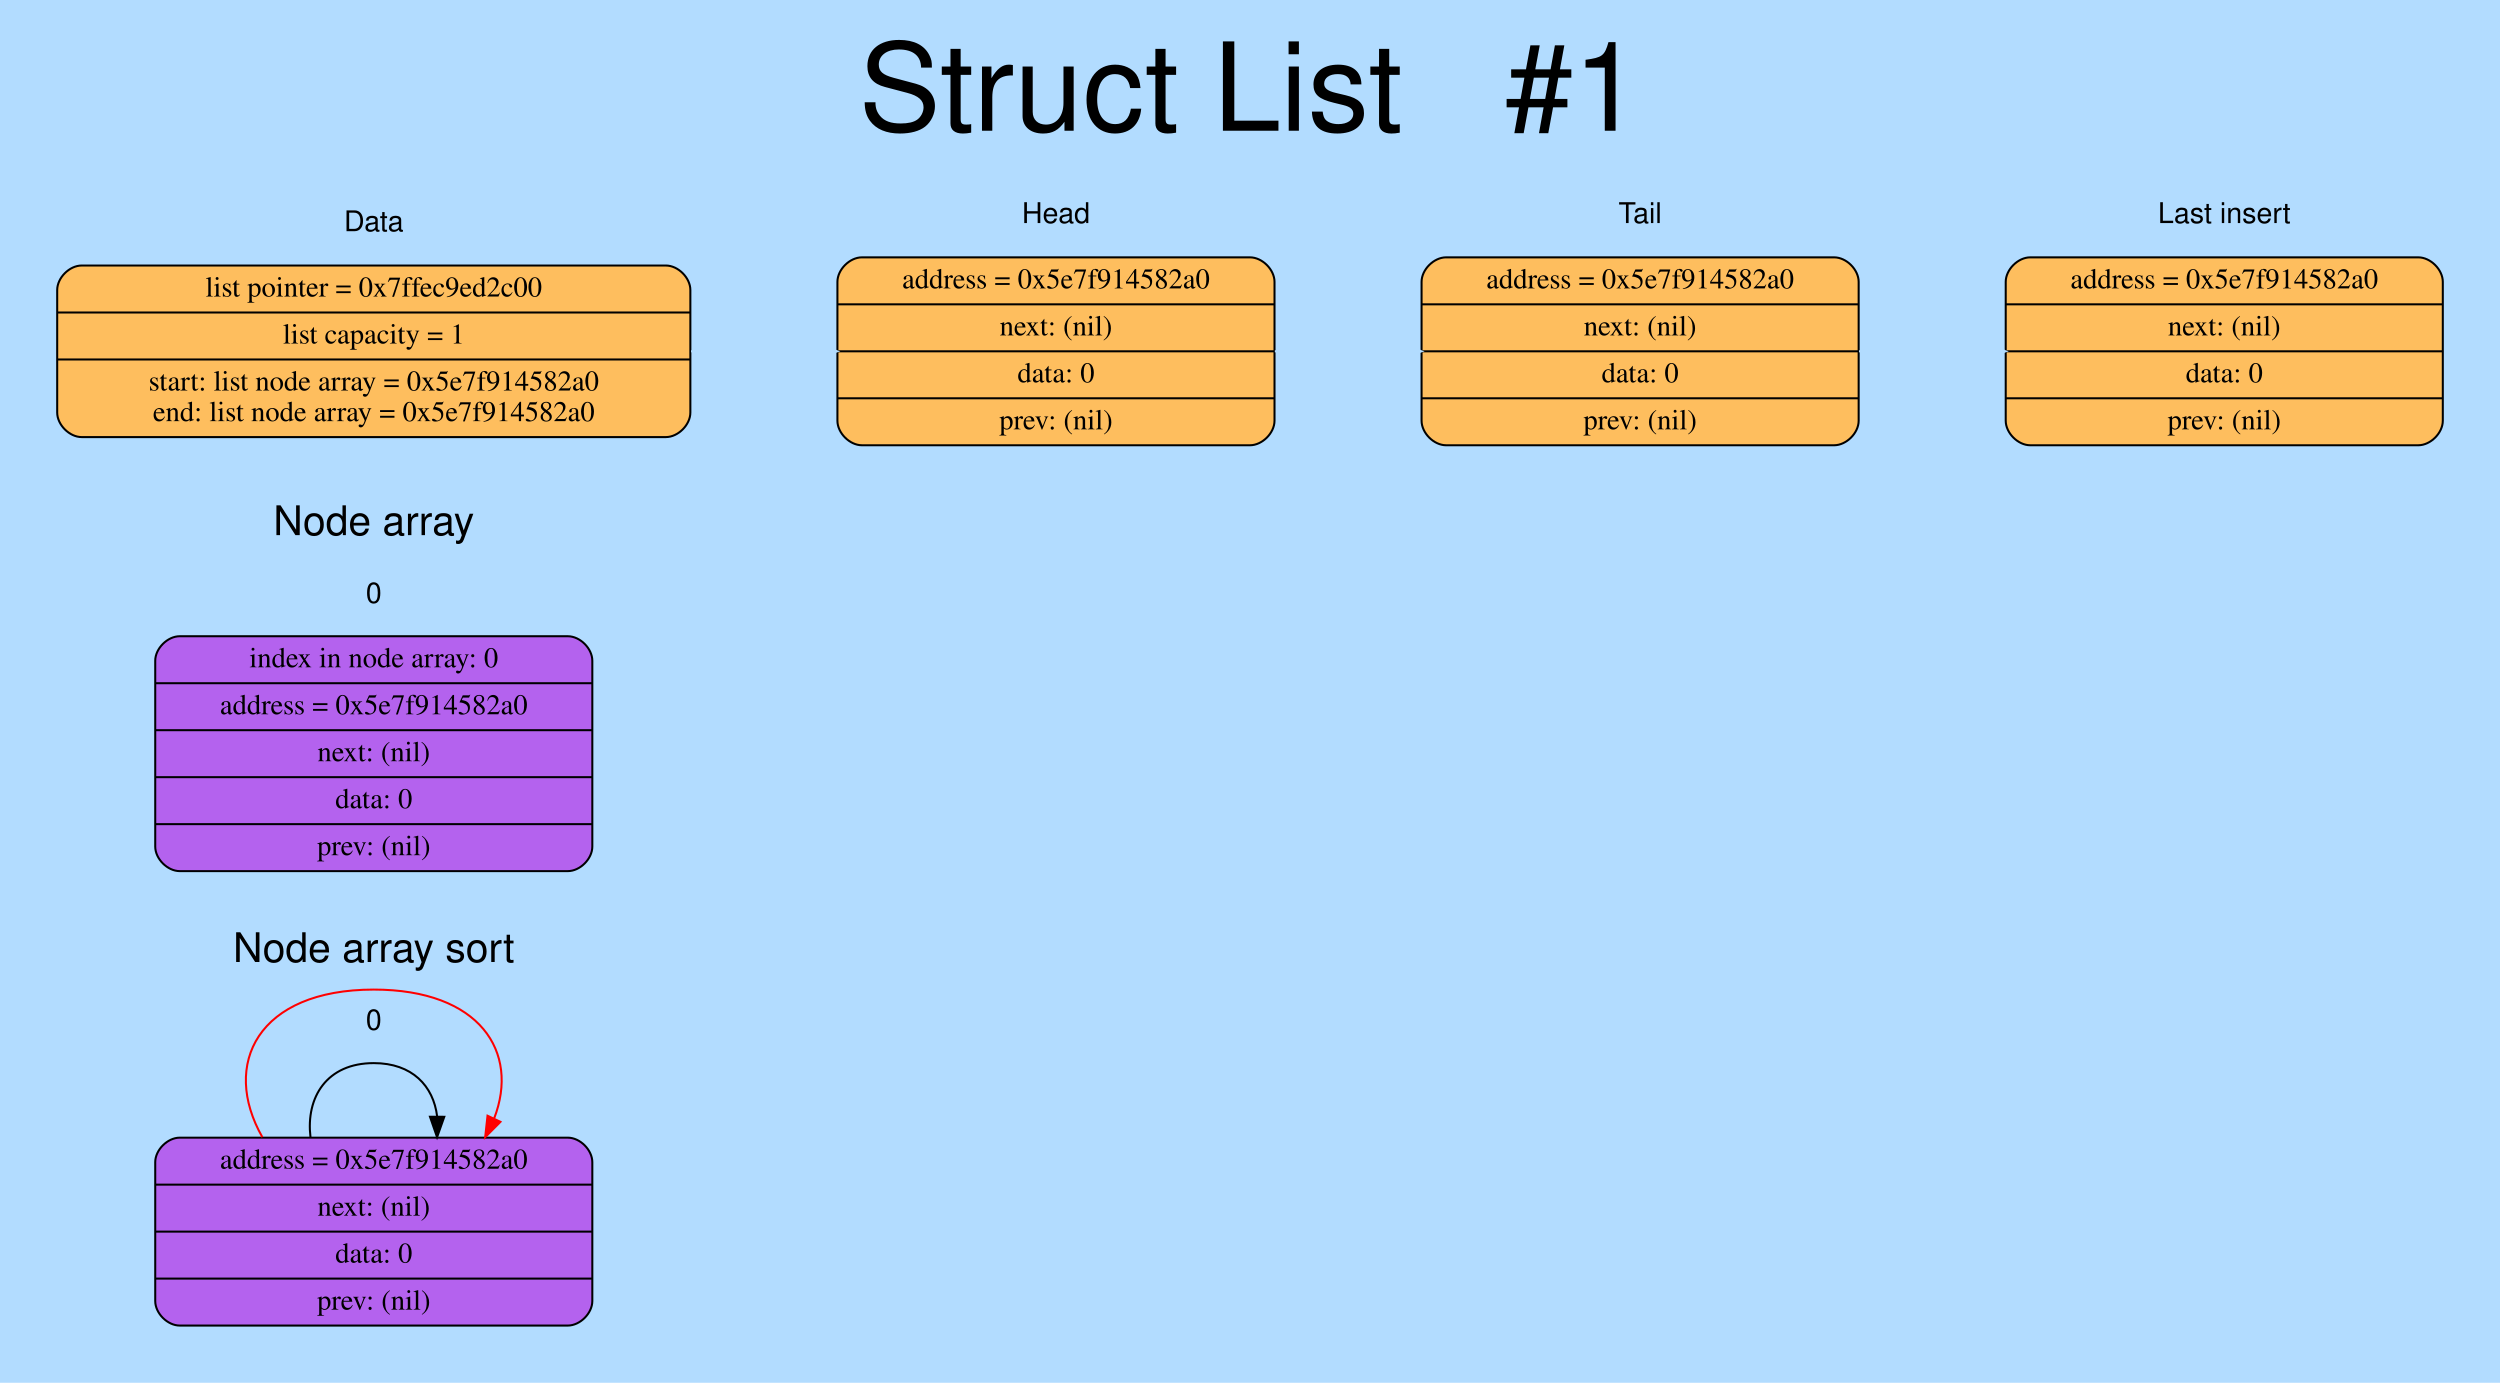
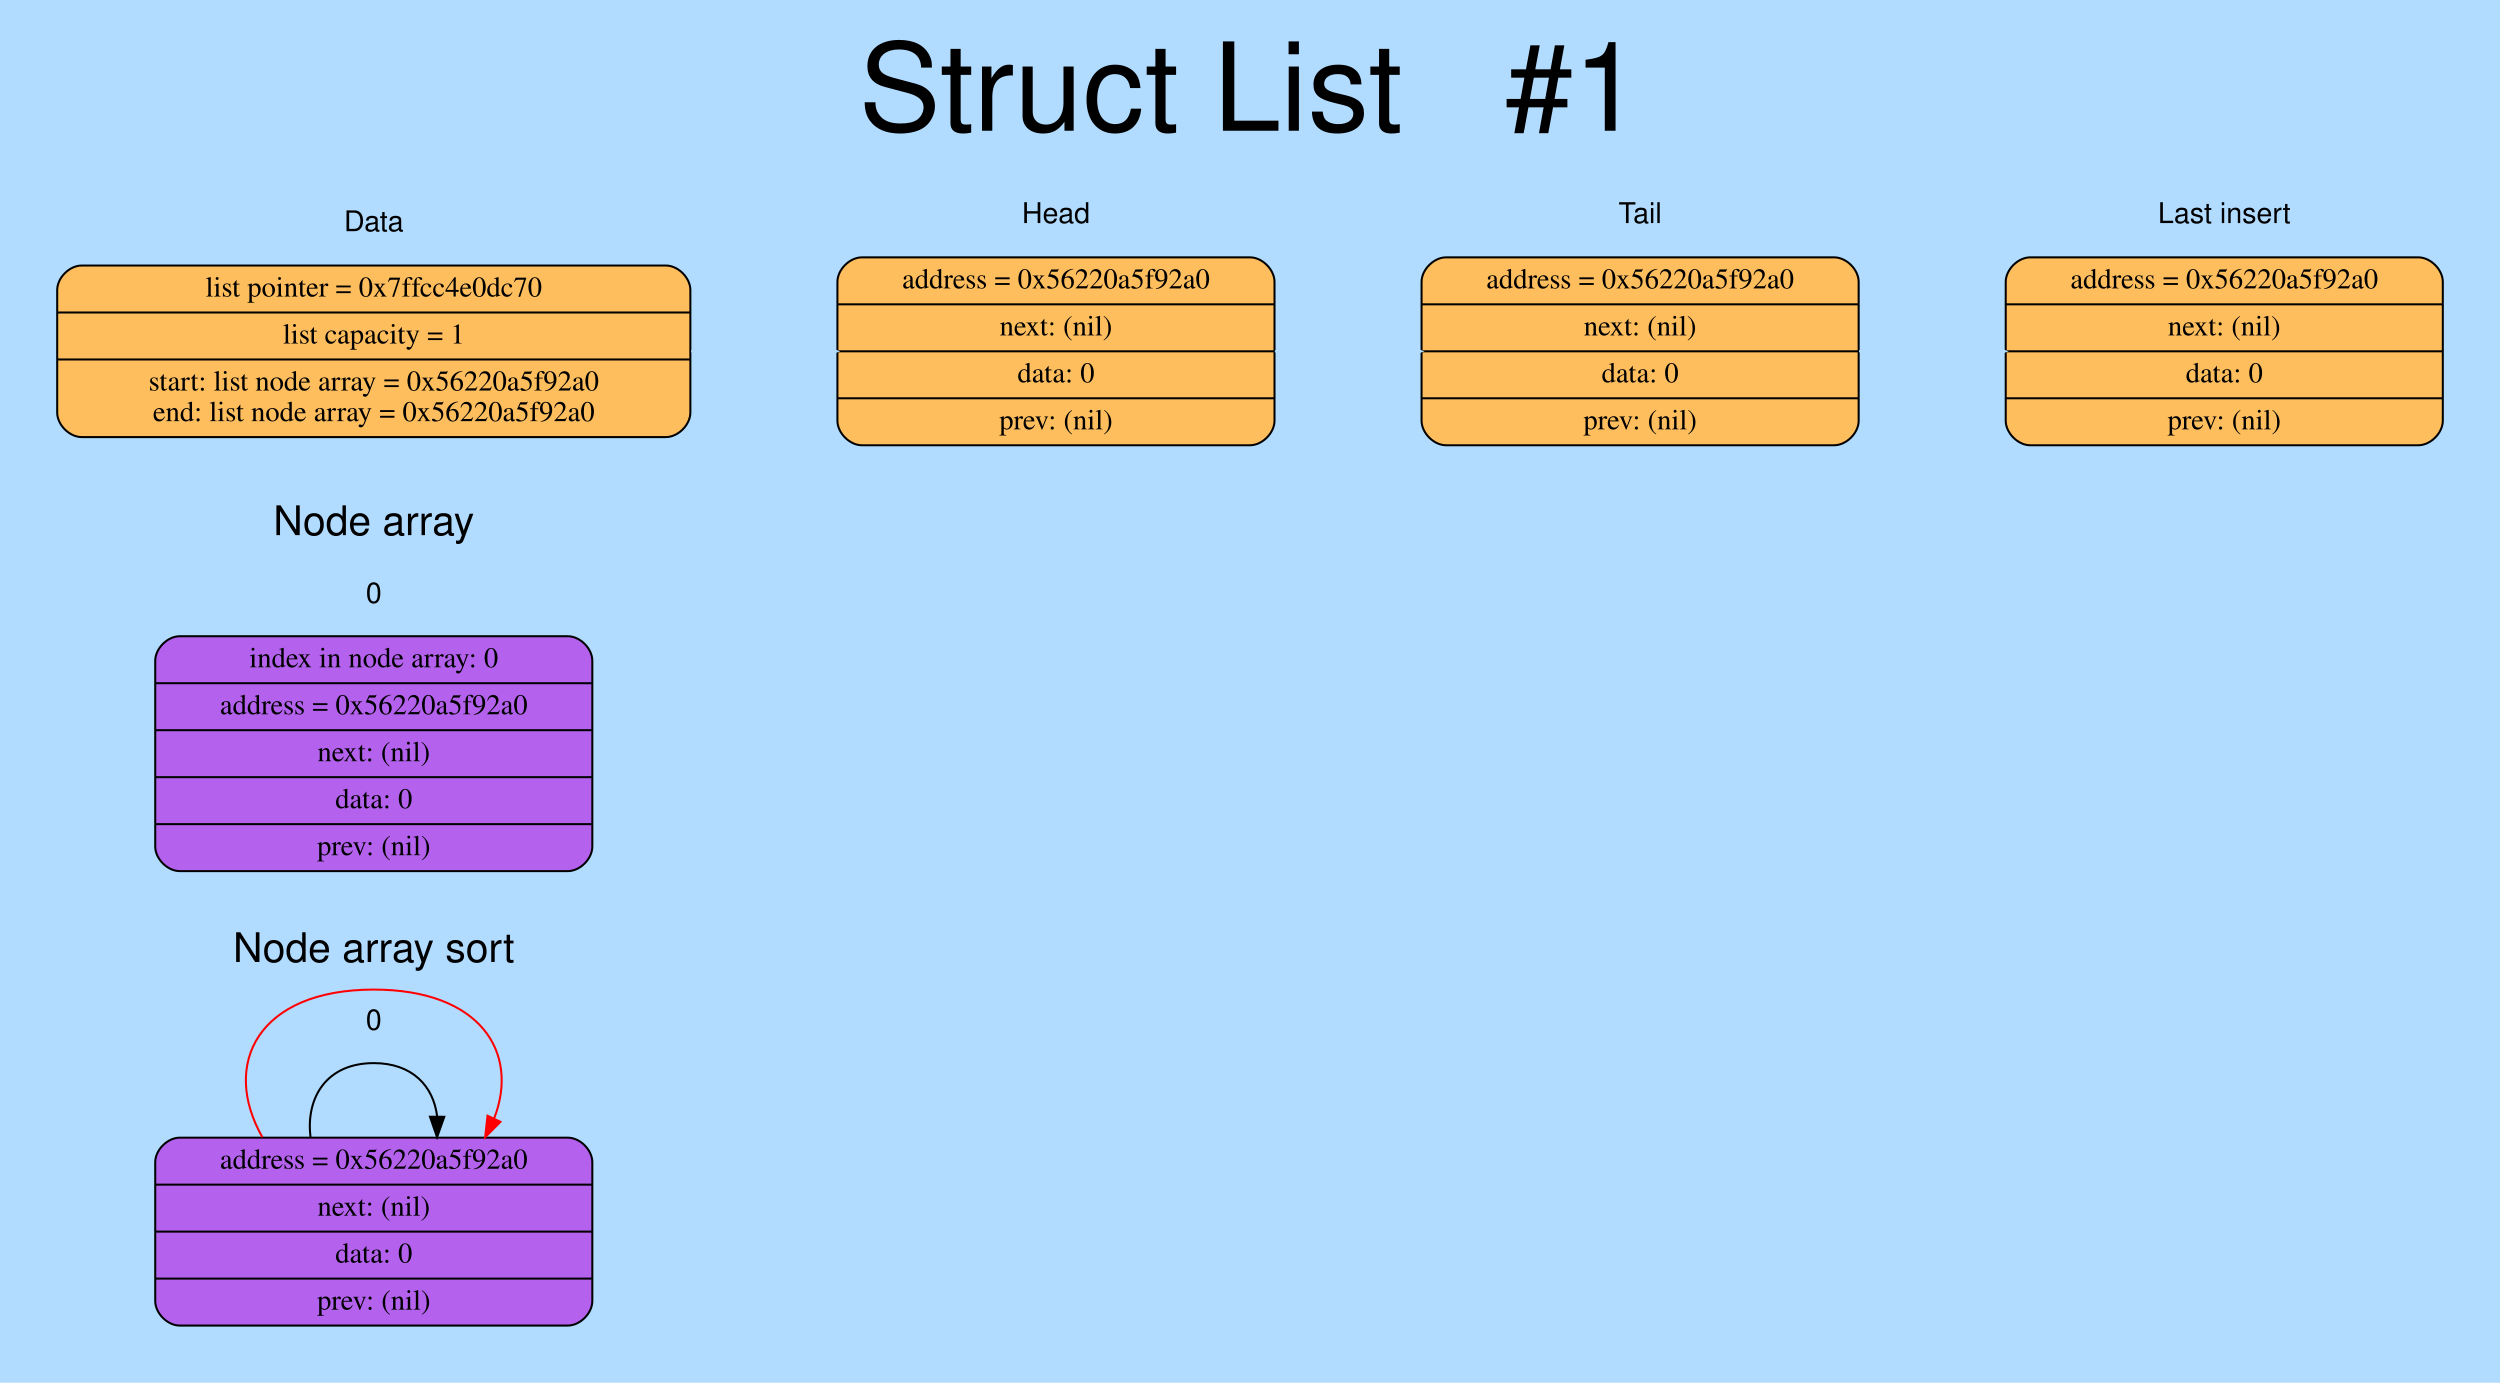
<svg xmlns="http://www.w3.org/2000/svg" width="1224pt" height="677pt" viewBox="0.00 0.00 1224.00 677.00">
  <g id="graph0" class="graph" transform="scale(1 1) rotate(0) translate(4 673)">
    <polygon fill="#b2dcff" stroke="transparent" points="-4,4 -4,-673 1220,-673 1220,4 -4,4" />
    <g id="clust1" class="cluster">
      <polygon fill="#b2dcff" stroke="#b2dcff" points="56,-8 56,-222 302,-222 302,-8 56,-8" />
      <text text-anchor="middle" x="179" y="-202" font-family="Helvetica,sans-Serif" font-size="20.00">Node array sort</text>
    </g>
    <g id="clust2" class="cluster">
      <polygon fill="#b2dcff" stroke="#b2dcff" points="64,-16 64,-184 294,-184 294,-16 64,-16" />
      <text text-anchor="middle" x="179" y="-168.8" font-family="Helvetica,sans-Serif" font-size="14.00">0</text>
    </g>
    <g id="clust3" class="cluster">
      <polygon fill="#b2dcff" stroke="#b2dcff" points="56,-230 56,-431 302,-431 302,-230 56,-230" />
      <text text-anchor="middle" x="179" y="-411" font-family="Helvetica,sans-Serif" font-size="20.00">Node array</text>
    </g>
    <g id="clust4" class="cluster">
      <polygon fill="#b2dcff" stroke="#b2dcff" points="64,-238 64,-393 294,-393 294,-238 64,-238" />
      <text text-anchor="middle" x="179" y="-377.8" font-family="Helvetica,sans-Serif" font-size="14.00">0</text>
    </g>
    <g id="clust5" class="cluster">
      <polygon fill="#b2dcff" stroke="#b2dcff" points="8,-439 8,-661 1208,-661 1208,-439 8,-439" />
      <text text-anchor="middle" x="608" y="-609" font-family="Helvetica,sans-Serif" font-size="60.00">Struct List   #1</text>
    </g>
    <g id="clust6" class="cluster">
      <polygon fill="#b2dcff" stroke="#b2dcff" points="16,-450 16,-575 342,-575 342,-450 16,-450" />
      <text text-anchor="middle" x="179" y="-559.8" font-family="Helvetica,sans-Serif" font-size="14.00">Data</text>
    </g>
    <g id="clust7" class="cluster">
      <polygon fill="#b2dcff" stroke="#b2dcff" points="398,-447 398,-579 628,-579 628,-447 398,-447" />
      <text text-anchor="middle" x="513" y="-563.8" font-family="Helvetica,sans-Serif" font-size="14.00">Head</text>
    </g>
    <g id="clust8" class="cluster">
      <polygon fill="#b2dcff" stroke="#b2dcff" points="684,-447 684,-579 914,-579 914,-447 684,-447" />
      <text text-anchor="middle" x="799" y="-563.8" font-family="Helvetica,sans-Serif" font-size="14.00">Tail</text>
    </g>
    <g id="clust9" class="cluster">
      <polygon fill="#b2dcff" stroke="#b2dcff" points="970,-447 970,-579 1200,-579 1200,-447 970,-447" />
      <text text-anchor="middle" x="1085" y="-563.8" font-family="Helvetica,sans-Serif" font-size="14.00">Last insert</text>
    </g>
    <g id="node1" class="node">
      <path fill="#b462ee" stroke="black" d="M84,-24C84,-24 274,-24 274,-24 280,-24 286,-30 286,-36 286,-36 286,-104 286,-104 286,-110 280,-116 274,-116 274,-116 84,-116 84,-116 78,-116 72,-110 72,-104 72,-104 72,-36 72,-36 72,-30 78,-24 84,-24" />
-       <text text-anchor="middle" x="179" y="-100.8" font-family="Times,serif" font-size="14.00">address = 0x5e7f914582a0</text>
+       <text text-anchor="middle" x="179" y="-100.8" font-family="Times,serif" font-size="14.00">address = 0x56220a5f92a0</text>
      <polyline fill="none" stroke="black" points="72,-93 286,-93 " />
      <text text-anchor="middle" x="179" y="-77.8" font-family="Times,serif" font-size="14.00">next: (nil)</text>
      <polyline fill="none" stroke="black" points="72,-70 286,-70 " />
      <text text-anchor="middle" x="179" y="-54.8" font-family="Times,serif" font-size="14.00">data: 0</text>
      <polyline fill="none" stroke="black" points="72,-47 286,-47 " />
      <text text-anchor="middle" x="179" y="-31.8" font-family="Times,serif" font-size="14.00">prev: (nil)</text>
    </g>
    <g id="edge1" class="edge">
      <path fill="none" stroke="black" d="M148.01,-116.23C145.68,-135.82 156,-152.5 179,-152.5 197.86,-152.5 208.2,-141.27 210.02,-126.43" />
      <polygon fill="black" stroke="black" points="213.52,-126.22 209.99,-116.23 206.52,-126.24 213.52,-126.22" />
    </g>
    <g id="edge2" class="edge">
      <path fill="none" stroke="red" d="M124.46,-116.22C104.07,-152 122.25,-188.5 179,-188.5 230.88,-188.5 250.52,-158.01 237.94,-125.44" />
      <polygon fill="red" stroke="red" points="241.01,-123.74 233.54,-116.22 234.69,-126.75 241.01,-123.74" />
    </g>
    <g id="node2" class="node">
      <path fill="#b462ee" stroke="black" d="M84,-246.5C84,-246.5 274,-246.5 274,-246.5 280,-246.5 286,-252.5 286,-258.5 286,-258.5 286,-349.5 286,-349.5 286,-355.5 280,-361.5 274,-361.5 274,-361.5 84,-361.5 84,-361.5 78,-361.5 72,-355.5 72,-349.5 72,-349.5 72,-258.5 72,-258.5 72,-252.5 78,-246.5 84,-246.5" />
      <text text-anchor="middle" x="179" y="-346.3" font-family="Times,serif" font-size="14.00">index in node array: 0</text>
      <polyline fill="none" stroke="black" points="72,-338.5 286,-338.5 " />
-       <text text-anchor="middle" x="179" y="-323.3" font-family="Times,serif" font-size="14.00">address = 0x5e7f914582a0</text>
+       <text text-anchor="middle" x="179" y="-323.3" font-family="Times,serif" font-size="14.00">address = 0x56220a5f92a0</text>
      <polyline fill="none" stroke="black" points="72,-315.5 286,-315.5 " />
      <text text-anchor="middle" x="179" y="-300.3" font-family="Times,serif" font-size="14.00">next: (nil)</text>
      <polyline fill="none" stroke="black" points="72,-292.5 286,-292.5 " />
      <text text-anchor="middle" x="179" y="-277.3" font-family="Times,serif" font-size="14.00">data: 0</text>
      <polyline fill="none" stroke="black" points="72,-269.5 286,-269.5 " />
      <text text-anchor="middle" x="179" y="-254.3" font-family="Times,serif" font-size="14.00">prev: (nil)</text>
    </g>
    <g id="node3" class="node">
      <path fill="#febe5e" stroke="black" d="M418,-455C418,-455 608,-455 608,-455 614,-455 620,-461 620,-467 620,-467 620,-535 620,-535 620,-541 614,-547 608,-547 608,-547 418,-547 418,-547 412,-547 406,-541 406,-535 406,-535 406,-467 406,-467 406,-461 412,-455 418,-455" />
-       <text text-anchor="middle" x="513" y="-531.8" font-family="Times,serif" font-size="14.00">address = 0x5e7f914582a0</text>
+       <text text-anchor="middle" x="513" y="-531.8" font-family="Times,serif" font-size="14.00">address = 0x56220a5f92a0</text>
      <polyline fill="none" stroke="black" points="406,-524 620,-524 " />
      <text text-anchor="middle" x="513" y="-508.8" font-family="Times,serif" font-size="14.00">next: (nil)</text>
      <polyline fill="none" stroke="black" points="406,-501 620,-501 " />
      <text text-anchor="middle" x="513" y="-485.8" font-family="Times,serif" font-size="14.00">data: 0</text>
      <polyline fill="none" stroke="black" points="406,-478 620,-478 " />
      <text text-anchor="middle" x="513" y="-462.8" font-family="Times,serif" font-size="14.00">prev: (nil)</text>
    </g>
    <g id="node4" class="node">
      <path fill="#febe5e" stroke="black" d="M704,-455C704,-455 894,-455 894,-455 900,-455 906,-461 906,-467 906,-467 906,-535 906,-535 906,-541 900,-547 894,-547 894,-547 704,-547 704,-547 698,-547 692,-541 692,-535 692,-535 692,-467 692,-467 692,-461 698,-455 704,-455" />
-       <text text-anchor="middle" x="799" y="-531.8" font-family="Times,serif" font-size="14.00">address = 0x5e7f914582a0</text>
+       <text text-anchor="middle" x="799" y="-531.8" font-family="Times,serif" font-size="14.00">address = 0x56220a5f92a0</text>
      <polyline fill="none" stroke="black" points="692,-524 906,-524 " />
      <text text-anchor="middle" x="799" y="-508.8" font-family="Times,serif" font-size="14.00">next: (nil)</text>
      <polyline fill="none" stroke="black" points="692,-501 906,-501 " />
      <text text-anchor="middle" x="799" y="-485.8" font-family="Times,serif" font-size="14.00">data: 0</text>
      <polyline fill="none" stroke="black" points="692,-478 906,-478 " />
      <text text-anchor="middle" x="799" y="-462.8" font-family="Times,serif" font-size="14.00">prev: (nil)</text>
    </g>
    <g id="edge4" class="edge">
      <path fill="none" stroke="#b2dcff" d="M620.15,-501C640.24,-501 661.34,-501 681.72,-501" />
      <polygon fill="#b2dcff" stroke="#b2dcff" points="681.97,-504.5 691.97,-501 681.97,-497.5 681.97,-504.5" />
    </g>
    <g id="node5" class="node">
      <path fill="#febe5e" stroke="black" d="M990,-455C990,-455 1180,-455 1180,-455 1186,-455 1192,-461 1192,-467 1192,-467 1192,-535 1192,-535 1192,-541 1186,-547 1180,-547 1180,-547 990,-547 990,-547 984,-547 978,-541 978,-535 978,-535 978,-467 978,-467 978,-461 984,-455 990,-455" />
-       <text text-anchor="middle" x="1085" y="-531.8" font-family="Times,serif" font-size="14.00">address = 0x5e7f914582a0</text>
+       <text text-anchor="middle" x="1085" y="-531.8" font-family="Times,serif" font-size="14.00">address = 0x56220a5f92a0</text>
      <polyline fill="none" stroke="black" points="978,-524 1192,-524 " />
      <text text-anchor="middle" x="1085" y="-508.8" font-family="Times,serif" font-size="14.00">next: (nil)</text>
      <polyline fill="none" stroke="black" points="978,-501 1192,-501 " />
      <text text-anchor="middle" x="1085" y="-485.8" font-family="Times,serif" font-size="14.00">data: 0</text>
      <polyline fill="none" stroke="black" points="978,-478 1192,-478 " />
      <text text-anchor="middle" x="1085" y="-462.8" font-family="Times,serif" font-size="14.00">prev: (nil)</text>
    </g>
    <g id="edge5" class="edge">
      <path fill="none" stroke="#b2dcff" d="M906.15,-501C926.24,-501 947.34,-501 967.72,-501" />
      <polygon fill="#b2dcff" stroke="#b2dcff" points="967.97,-504.5 977.97,-501 967.97,-497.5 967.97,-504.5" />
    </g>
    <g id="node6" class="node">
      <path fill="#febe5e" stroke="black" d="M36,-459C36,-459 322,-459 322,-459 328,-459 334,-465 334,-471 334,-471 334,-531 334,-531 334,-537 328,-543 322,-543 322,-543 36,-543 36,-543 30,-543 24,-537 24,-531 24,-531 24,-471 24,-471 24,-465 30,-459 36,-459" />
-       <text text-anchor="middle" x="179" y="-527.8" font-family="Times,serif" font-size="14.00">list pointer = 0x7ffec9ed2c00</text>
+       <text text-anchor="middle" x="179" y="-527.8" font-family="Times,serif" font-size="14.00">list pointer = 0x7ffcc4e0dc70</text>
      <polyline fill="none" stroke="black" points="24,-520 334,-520 " />
      <text text-anchor="middle" x="179" y="-504.8" font-family="Times,serif" font-size="14.00">list capacity = 1</text>
      <polyline fill="none" stroke="black" points="24,-497 334,-497 " />
-       <text text-anchor="middle" x="179" y="-481.8" font-family="Times,serif" font-size="14.00">start: list node array = 0x5e7f914582a0 </text>
-       <text text-anchor="middle" x="179" y="-466.8" font-family="Times,serif" font-size="14.00">end: list node array = 0x5e7f914582a0</text>
+       <text text-anchor="middle" x="179" y="-481.8" font-family="Times,serif" font-size="14.00">start: list node array = 0x56220a5f92a0 </text>
+       <text text-anchor="middle" x="179" y="-466.8" font-family="Times,serif" font-size="14.00">end: list node array = 0x56220a5f92a0</text>
    </g>
    <g id="edge3" class="edge">
      <path fill="none" stroke="#b2dcff" d="M334.34,-501C354.96,-501 375.82,-501 395.64,-501" />
      <polygon fill="#b2dcff" stroke="#b2dcff" points="395.9,-504.5 405.9,-501 395.9,-497.5 395.9,-504.5" />
    </g>
  </g>
</svg>
